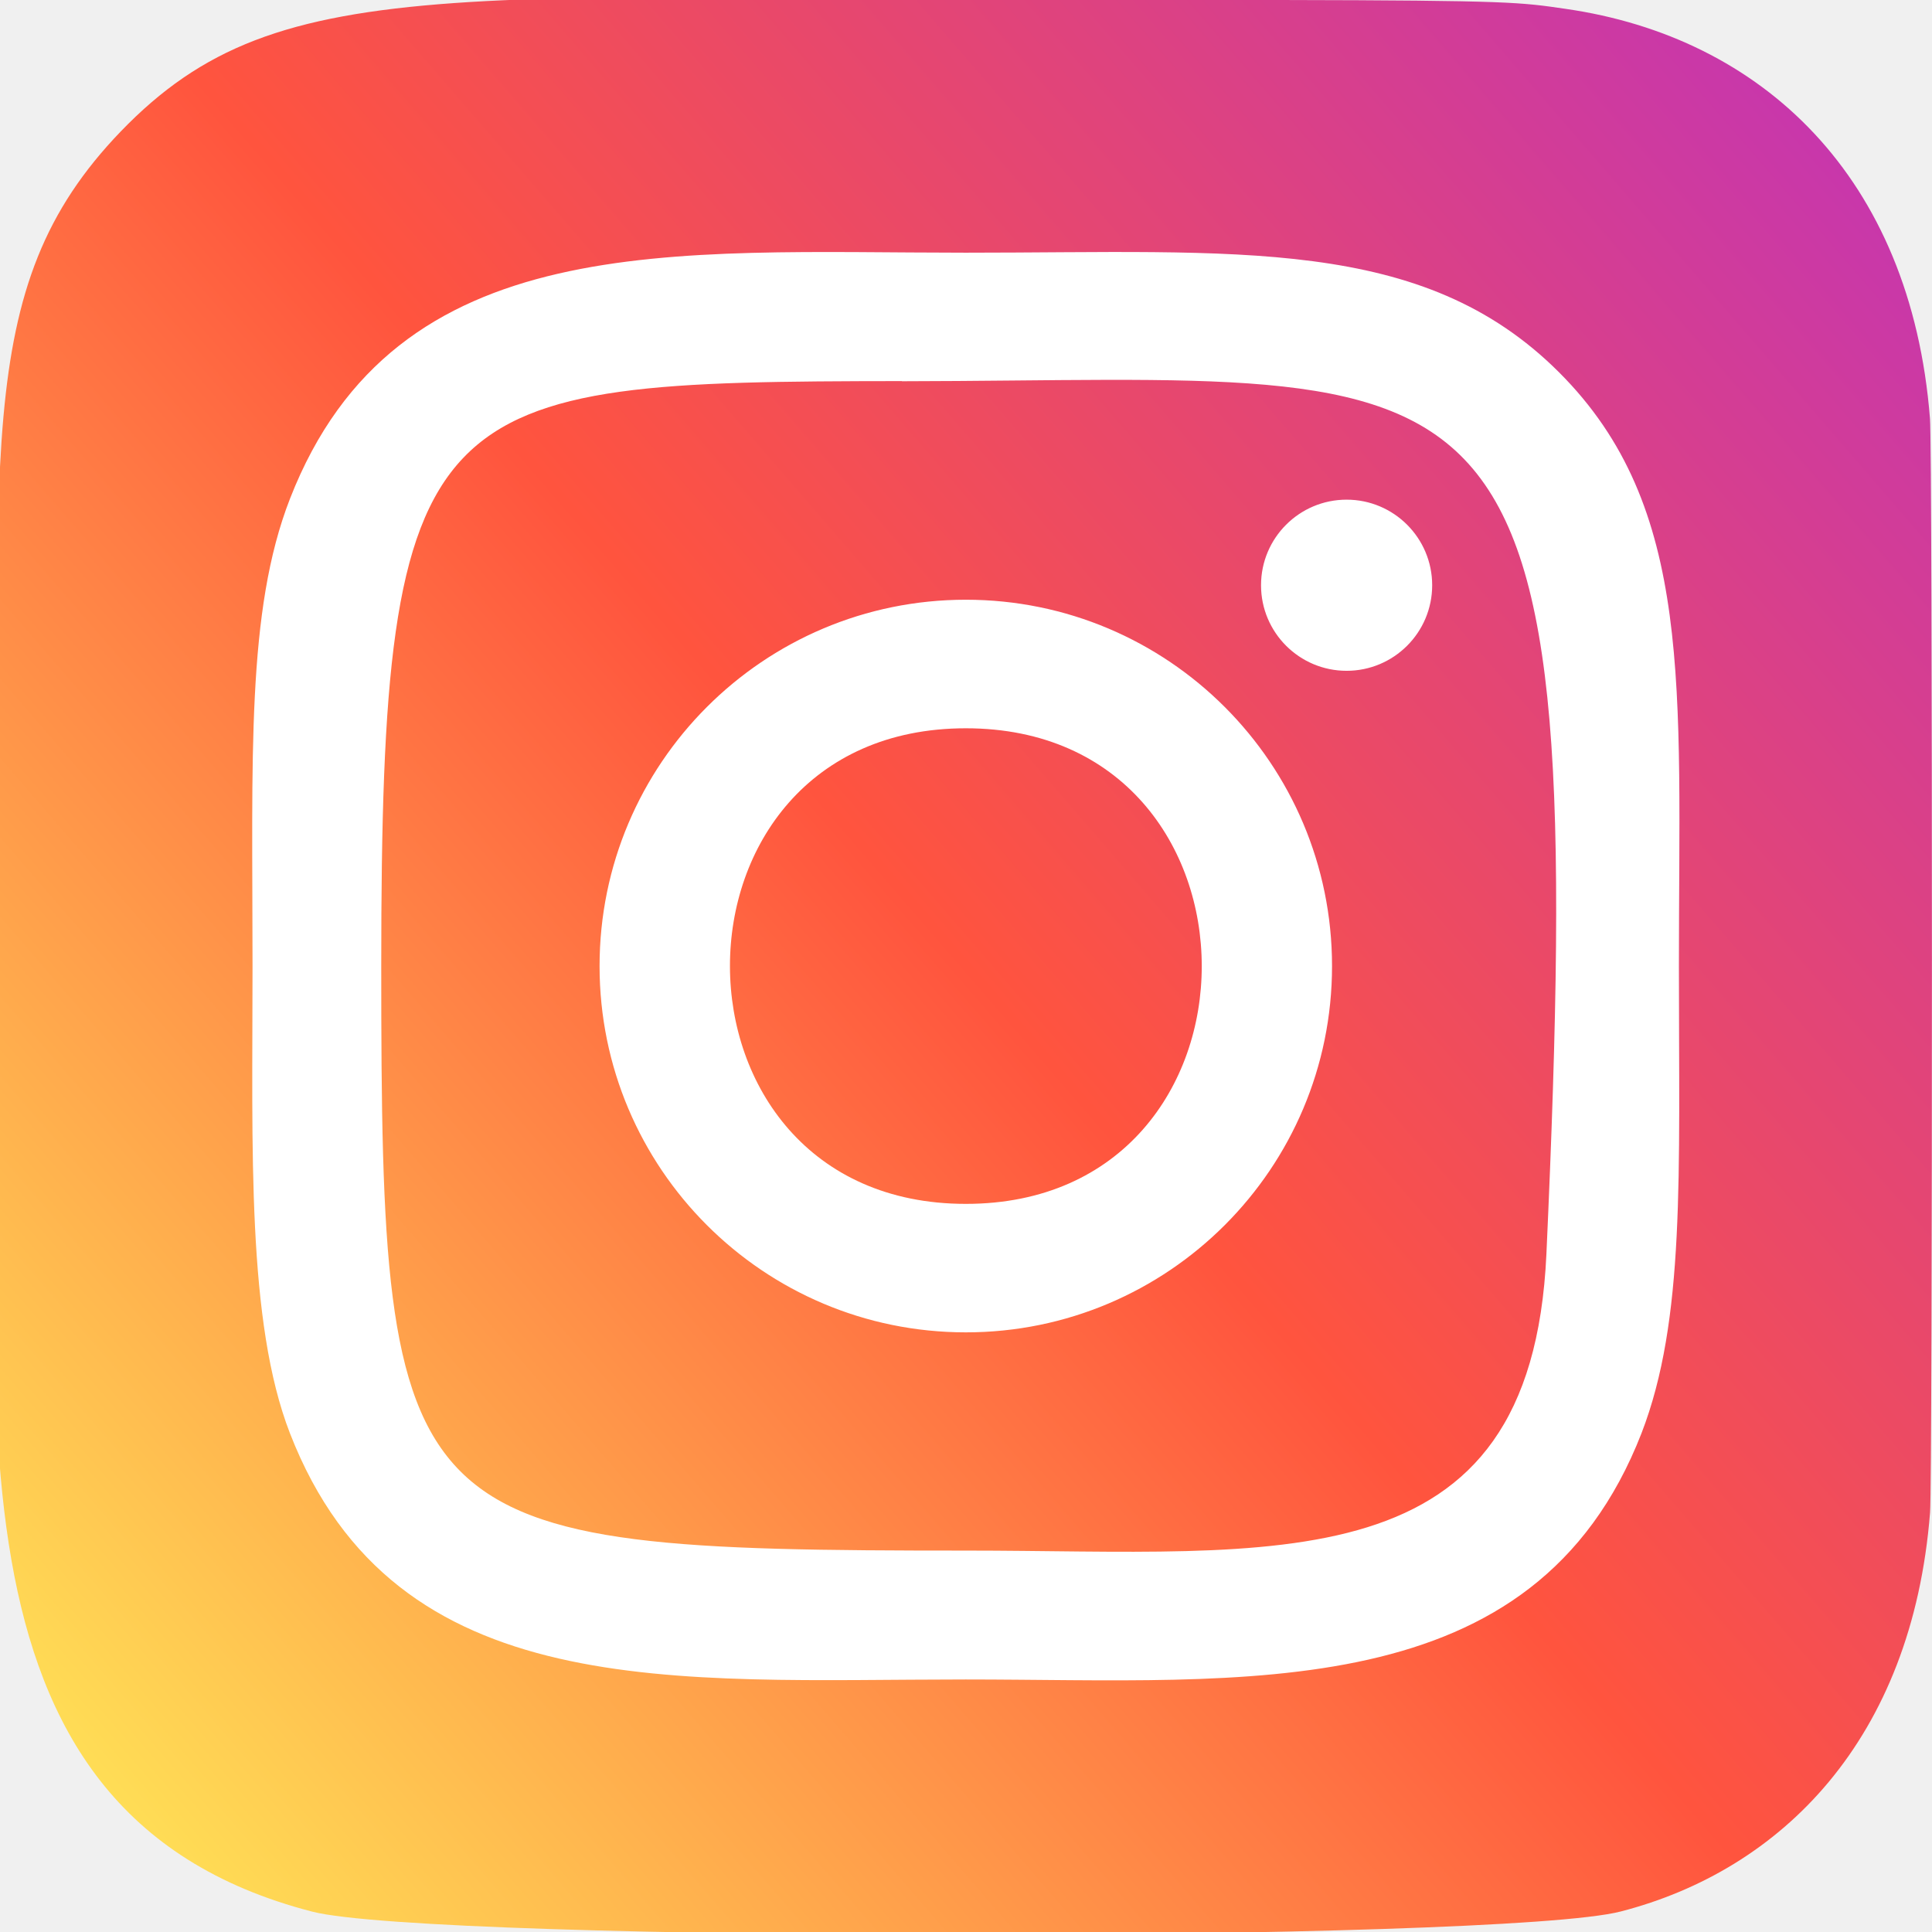
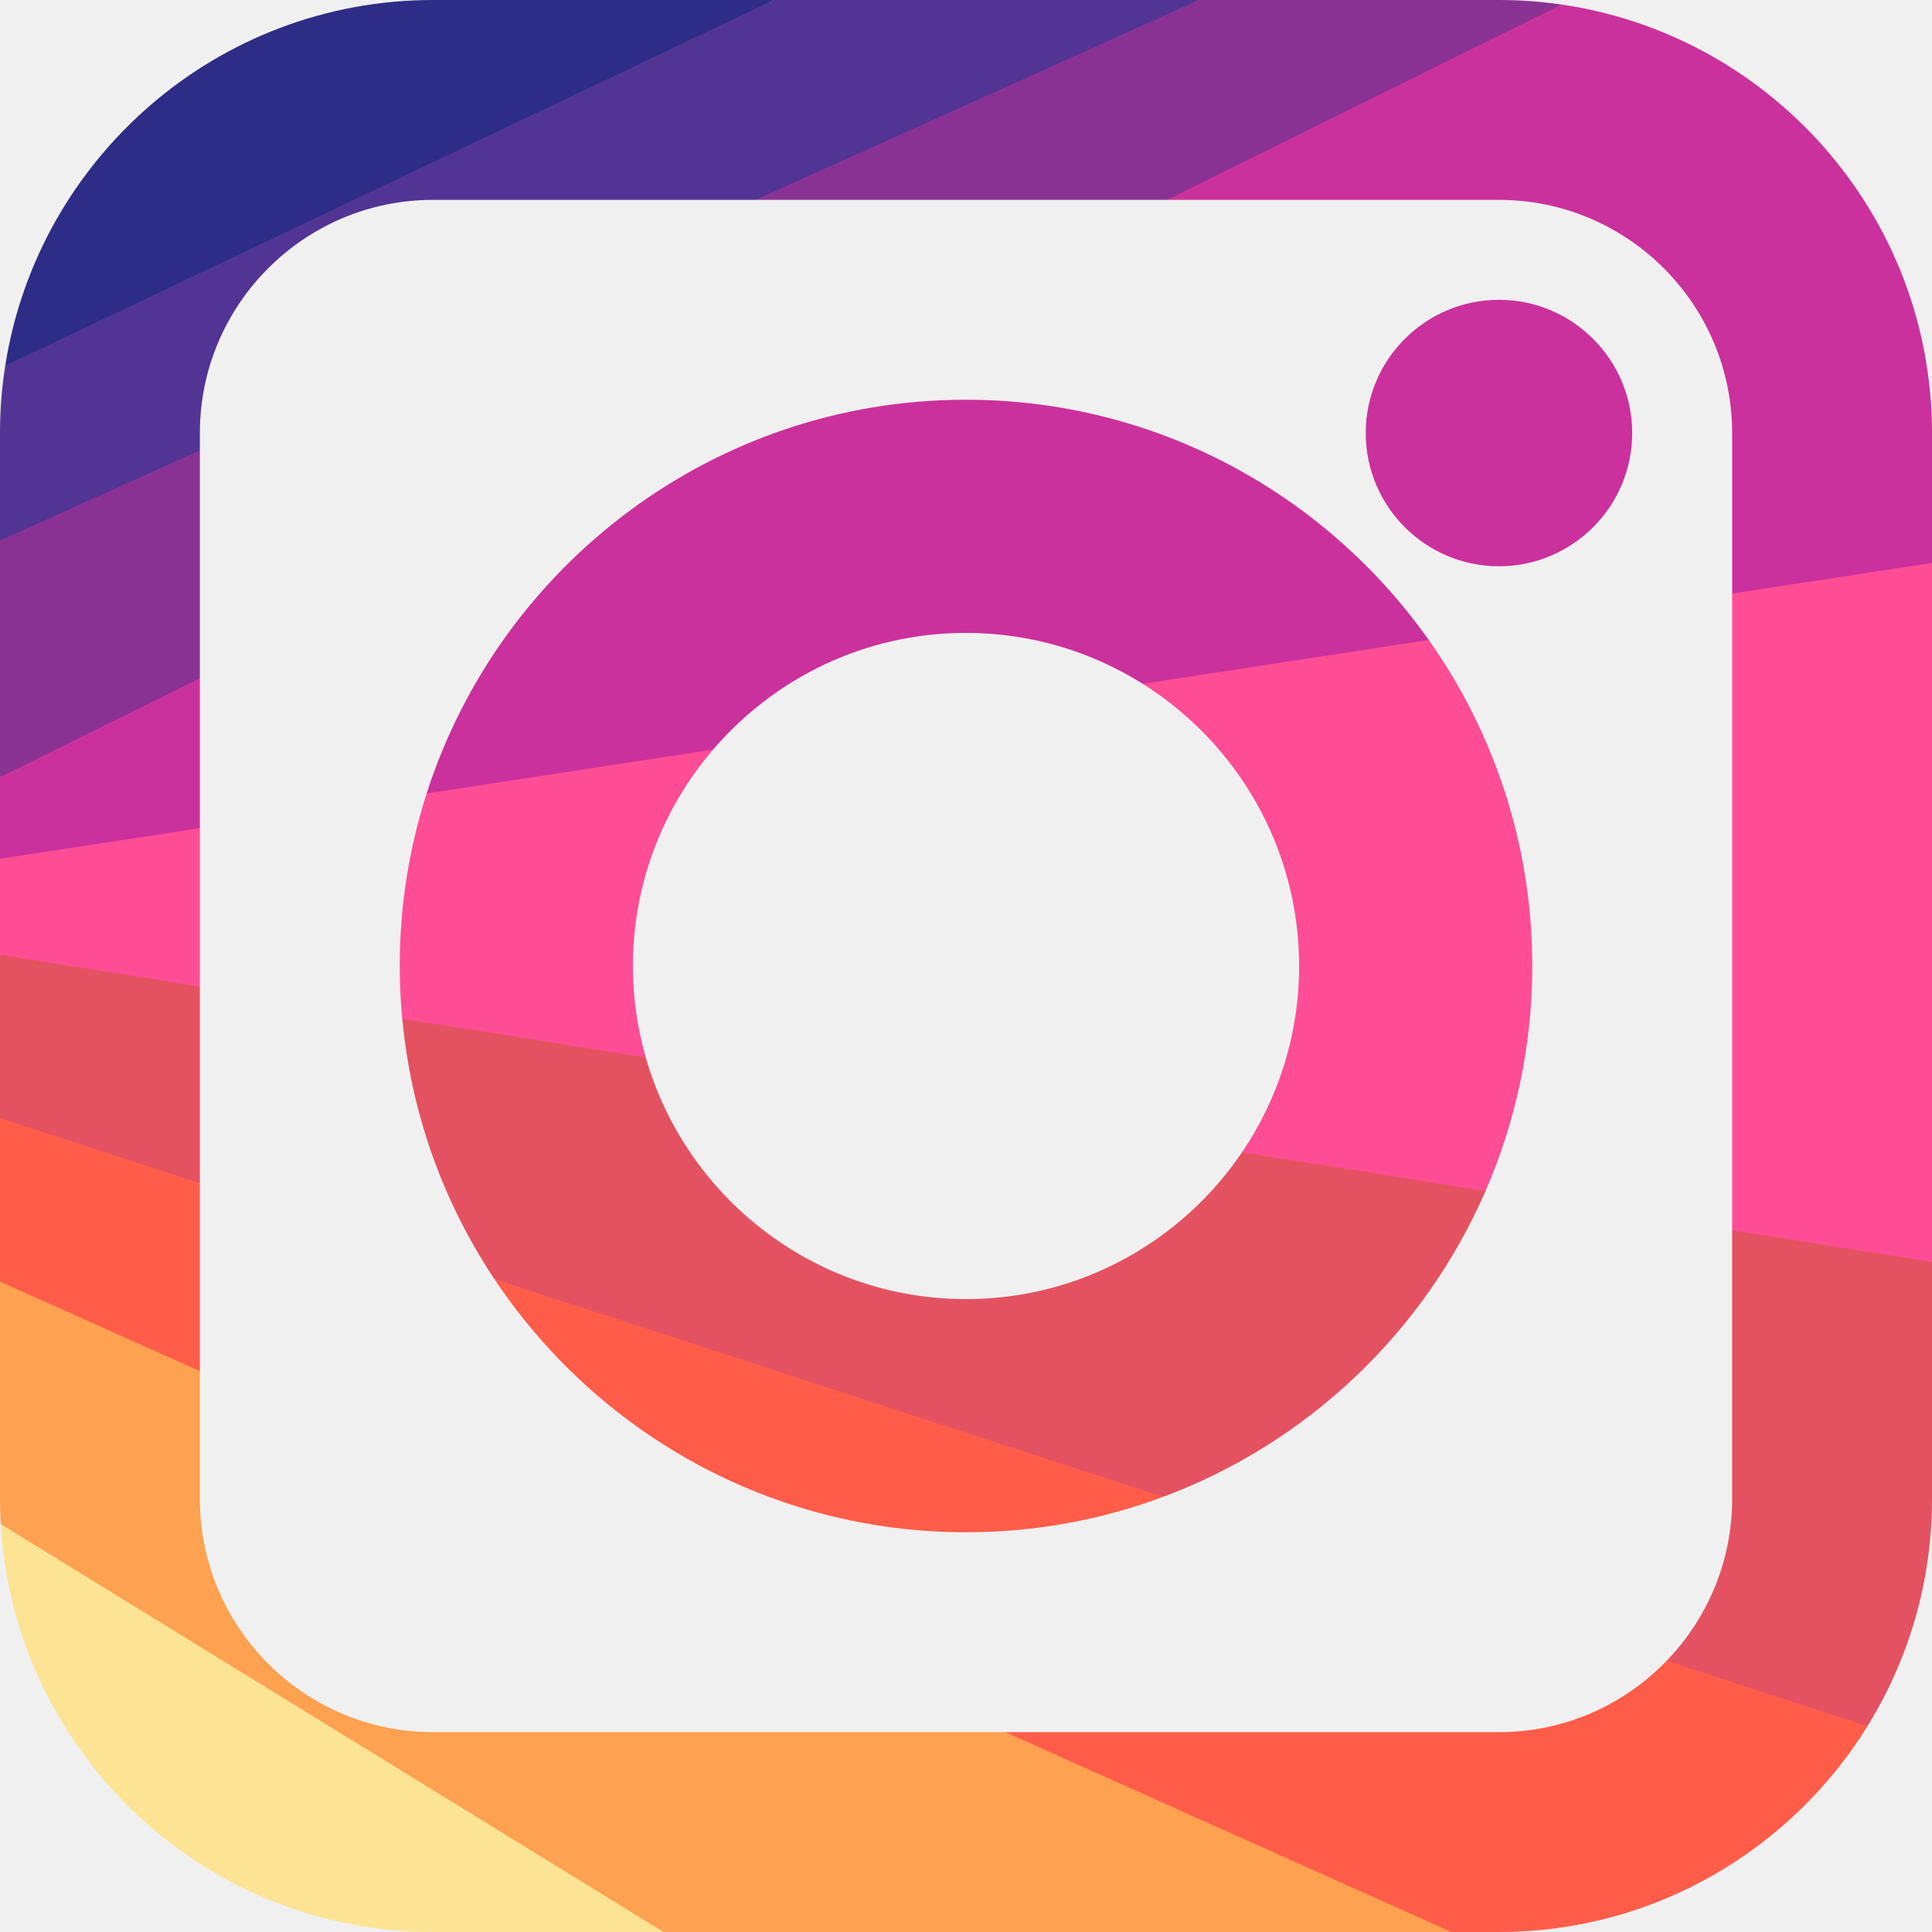
- <svg xmlns="http://www.w3.org/2000/svg" enable-background="new 0 0 24 24" height="512" viewBox="0 0 24 24" width="512">
-   <linearGradient id="SVGID_1_" gradientTransform="matrix(0 -1.982 -1.844 0 -132.522 -51.077)" gradientUnits="userSpaceOnUse" x1="-37.106" x2="-26.555" y1="-72.705" y2="-84.047">
-     <stop offset="0" stop-color="#fd5" />
-     <stop offset=".5" stop-color="#ff543e" />
-     <stop offset="1" stop-color="#c837ab" />
-   </linearGradient>
-   <path d="m1.5 1.633c-1.886 1.959-1.5 4.04-1.5 10.362 0 5.25-.916 10.513 3.878 11.752 1.497.385 14.761.385 16.256-.002 1.996-.515 3.62-2.134 3.842-4.957.031-.394.031-13.185-.001-13.587-.236-3.007-2.087-4.74-4.526-5.091-.559-.081-.671-.105-3.539-.11-10.173.005-12.403-.448-14.41 1.633z" fill="url(#SVGID_1_)" />
-   <path d="m11.998 3.139c-3.631 0-7.079-.323-8.396 3.057-.544 1.396-.465 3.209-.465 5.805 0 2.278-.073 4.419.465 5.804 1.314 3.382 4.79 3.058 8.394 3.058 3.477 0 7.062.362 8.395-3.058.545-1.41.465-3.196.465-5.804 0-3.462.191-5.697-1.488-7.375-1.7-1.7-3.999-1.487-7.374-1.487zm-.794 1.597c7.574-.012 8.538-.854 8.006 10.843-.189 4.137-3.339 3.683-7.211 3.683-7.06 0-7.263-.202-7.263-7.265 0-7.145.56-7.257 6.468-7.263zm5.524 1.471c-.587 0-1.063.476-1.063 1.063s.476 1.063 1.063 1.063 1.063-.476 1.063-1.063-.476-1.063-1.063-1.063zm-4.73 1.243c-2.513 0-4.55 2.038-4.55 4.551s2.037 4.55 4.55 4.55 4.549-2.037 4.549-4.55-2.036-4.551-4.549-4.551zm0 1.597c3.905 0 3.91 5.908 0 5.908-3.904 0-3.91-5.908 0-5.908z" fill="#fff" />
+ <svg xmlns="http://www.w3.org/2000/svg" version="1.1" id="Layer_1" x="0px" y="0px" viewBox="0 0 512 512" style="enable-background:new 0 0 512 512;" xml:space="preserve">
+   <path style="fill:#FDE494;" d="M114.759,512h61.103l-96.414-61.793L0.198,403.898C3.659,464.09,53.716,512,114.759,512z" />
+   <path style="fill:#FEA150;" d="M335.448,476.69l-69.006-17.655H114.759c-34.072,0-61.793-27.721-61.793-61.793v-33.876  l-26.483-28.42L0,339.628v57.613c0,2.236,0.072,4.454,0.198,6.657L175.862,512h208.767L335.448,476.69z" />
+   <path style="fill:#FF5D4A;" d="M441.655,440.14c-11.244,11.637-26.993,18.894-44.414,18.894H266.442L384.629,512h12.612  c41.202,0,77.396-21.829,97.64-54.527l-27.022-16.094L441.655,440.14z" />
+   <path style="fill:#E45261;" d="M459.034,326.014v71.228c0,16.652-6.633,31.775-17.379,42.899l53.227,17.333  C505.728,439.954,512,419.318,512,397.241v-62.805l-27.396-15.391L459.034,326.014z" />
+   <polygon style="fill:#FF4D95;" points="512,149.19 483.797,142.474 459.034,157.3 459.034,326.014 512,334.436 " />
+   <path style="fill:#CB319C;" d="M512,114.759c0-57.633-42.708-105.473-98.136-113.55L344.43,30.101l-35.183,22.865h87.994  c34.072,0,61.793,27.721,61.793,61.793V157.3L512,149.19V114.759z" />
+   <path style="fill:#8A3293;" d="M317.732,0l-65.682,24.636l-51.805,28.33h109.002L413.864,1.208C408.435,0.417,402.887,0,397.241,0  H317.732z" />
+   <path style="fill:#FF5D4A;" d="M256,406.069c18.358,0,35.954-3.32,52.226-9.38l-86.02-39.047l-91.178-18.657  C157.946,379.39,203.913,406.069,256,406.069z" />
+   <path style="fill:#E45261;" d="M329.153,305.358c-15.883,23.465-42.748,38.918-73.153,38.918c-40.273,0-74.308-27.118-84.867-64.046  l-23.682-14.801l-40.847,4.538c2.353,25.345,11.014,48.887,24.425,69.017l177.198,57.705c38.303-14.264,69.237-43.757,85.458-81.068  l-31.753-16.085L329.153,305.358z" />
+   <g>
+     <path style="fill:#FF4D95;" d="M167.724,256c0-21.878,8.018-41.907,21.247-57.346l-37.658-5.268l-38.25,16.892   c-4.625,14.422-7.132,29.784-7.132,45.722c0,4.712,0.244,9.365,0.671,13.966l64.53,10.262   C168.929,272.524,167.724,264.403,167.724,256z" />
+     <path style="fill:#FF4D95;" d="M406.069,256c0-32.138-10.159-61.946-27.428-86.39l-37.397-5.308l-38.418,16.917   c24.873,15.631,41.45,43.298,41.45,74.781c0,18.27-5.58,35.261-15.123,49.358l64.531,10.262   C401.634,297.334,406.069,277.18,406.069,256z" />
+   </g>
+   <g>
+     <path style="fill:#CB319C;" d="M256,167.724c17.194,0,33.242,4.959,46.826,13.495l75.815-11.609   c-27.196-38.493-72.03-63.679-122.641-63.679c-66.81,0-123.554,43.889-142.937,104.345l75.908-11.624   C205.173,179.742,229.203,167.724,256,167.724z" />
+     <path style="fill:#CB319C;" d="M397.241,150.069c19.47,0,35.31-15.84,35.31-35.31s-15.84-35.31-35.31-35.31   c-19.47,0-35.31,15.84-35.31,35.31S377.771,150.069,397.241,150.069z" />
+   </g>
+   <polygon style="fill:#FF5D4A;" points="52.966,313.564 27.47,300.847 0,296.316 0,339.629 52.966,363.366 " />
+   <polygon style="fill:#E45261;" points="0,253.014 0,296.316 52.966,313.564 52.966,261.437 25.446,251.543 " />
+   <polygon style="fill:#FF4D95;" points="52.966,219.479 25.749,219.233 0,227.59 0,253.014 52.966,261.437 " />
+   <polygon style="fill:#CB319C;" points="52.966,179.757 24.911,182.603 0,205.962 0,227.59 52.966,219.479 " />
+   <polygon style="fill:#8A3293;" points="0,205.962 52.966,179.757 52.966,119.362 21.9,122.333 0,143.241 " />
+   <path style="fill:#523494;" d="M205.059,0L84.206,46.481L1.387,96.928C0.477,102.741,0,108.695,0,114.759v28.482l52.966-23.878  v-4.605c0-34.072,27.721-61.793,61.793-61.793h85.487L317.732,0H205.059z" />
+   <path style="fill:#2D2D87;" d="M114.759,0C57.545,0,9.978,42.088,1.387,96.928L205.059,0H114.759z" />
+   <g>
+ </g>
+   <g>
+ </g>
+   <g>
+ </g>
+   <g>
+ </g>
+   <g>
+ </g>
+   <g>
+ </g>
+   <g>
+ </g>
+   <g>
+ </g>
+   <g>
+ </g>
+   <g>
+ </g>
+   <g>
+ </g>
+   <g>
+ </g>
+   <g>
+ </g>
+   <g>
+ </g>
+   <g>
+ </g>
</svg>
